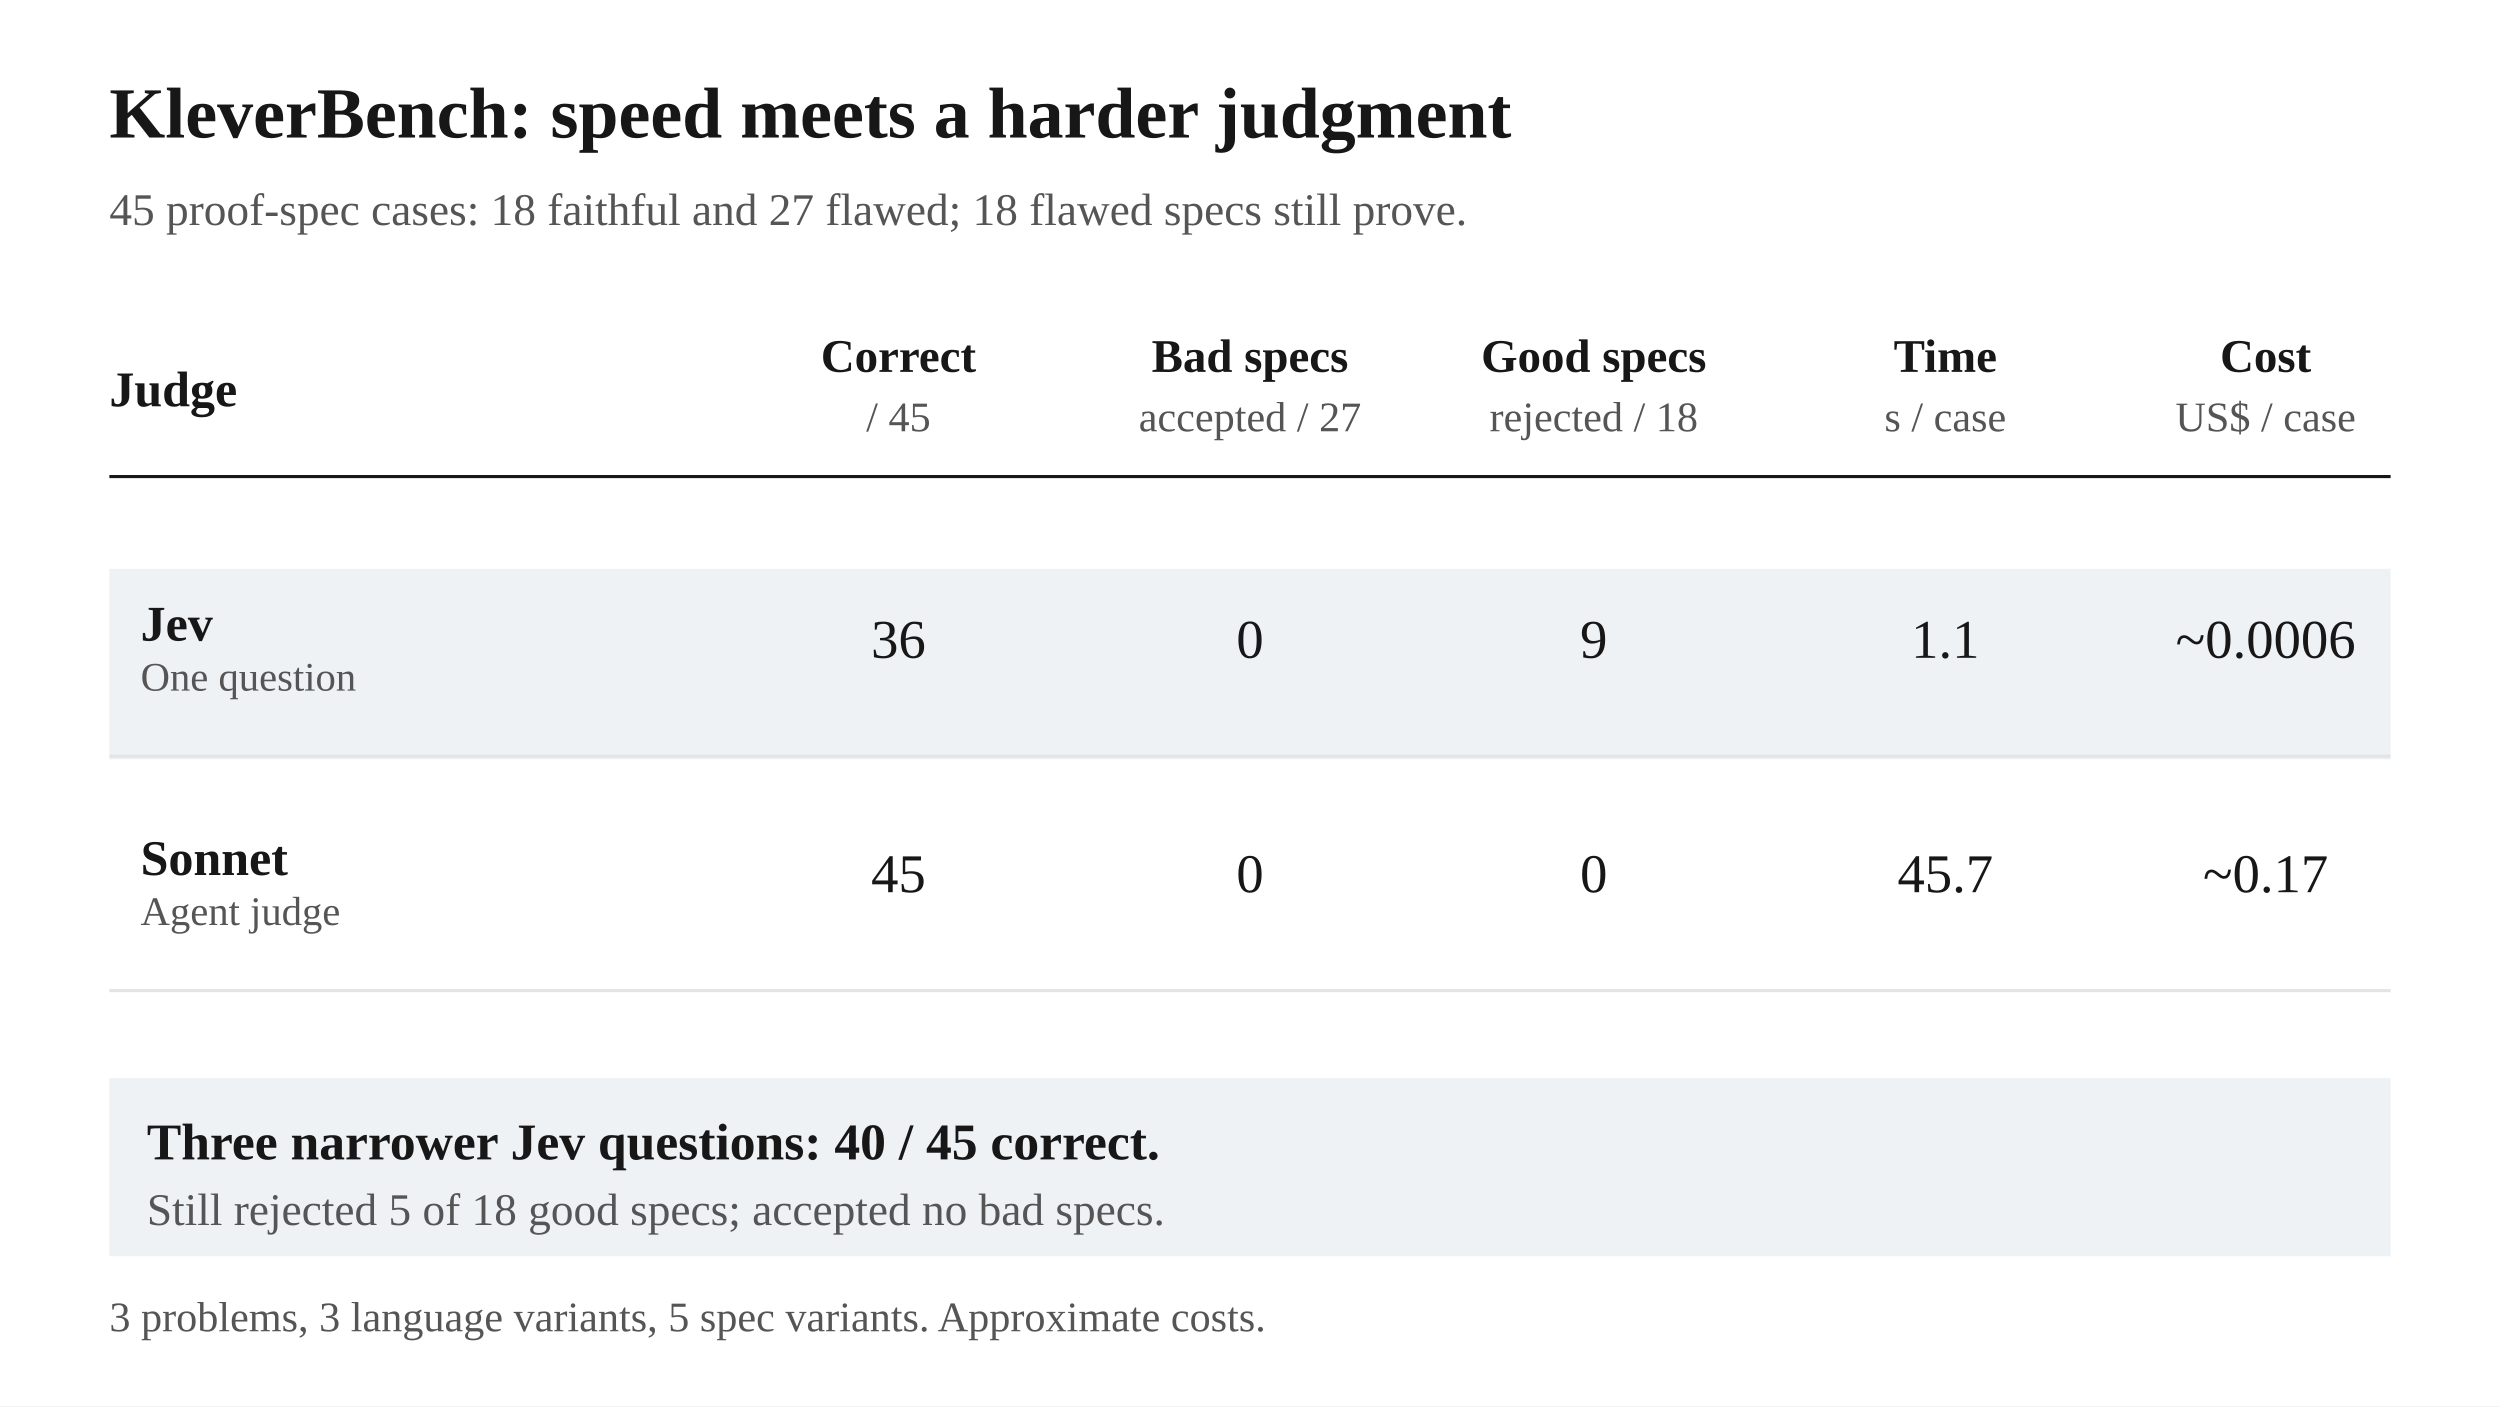
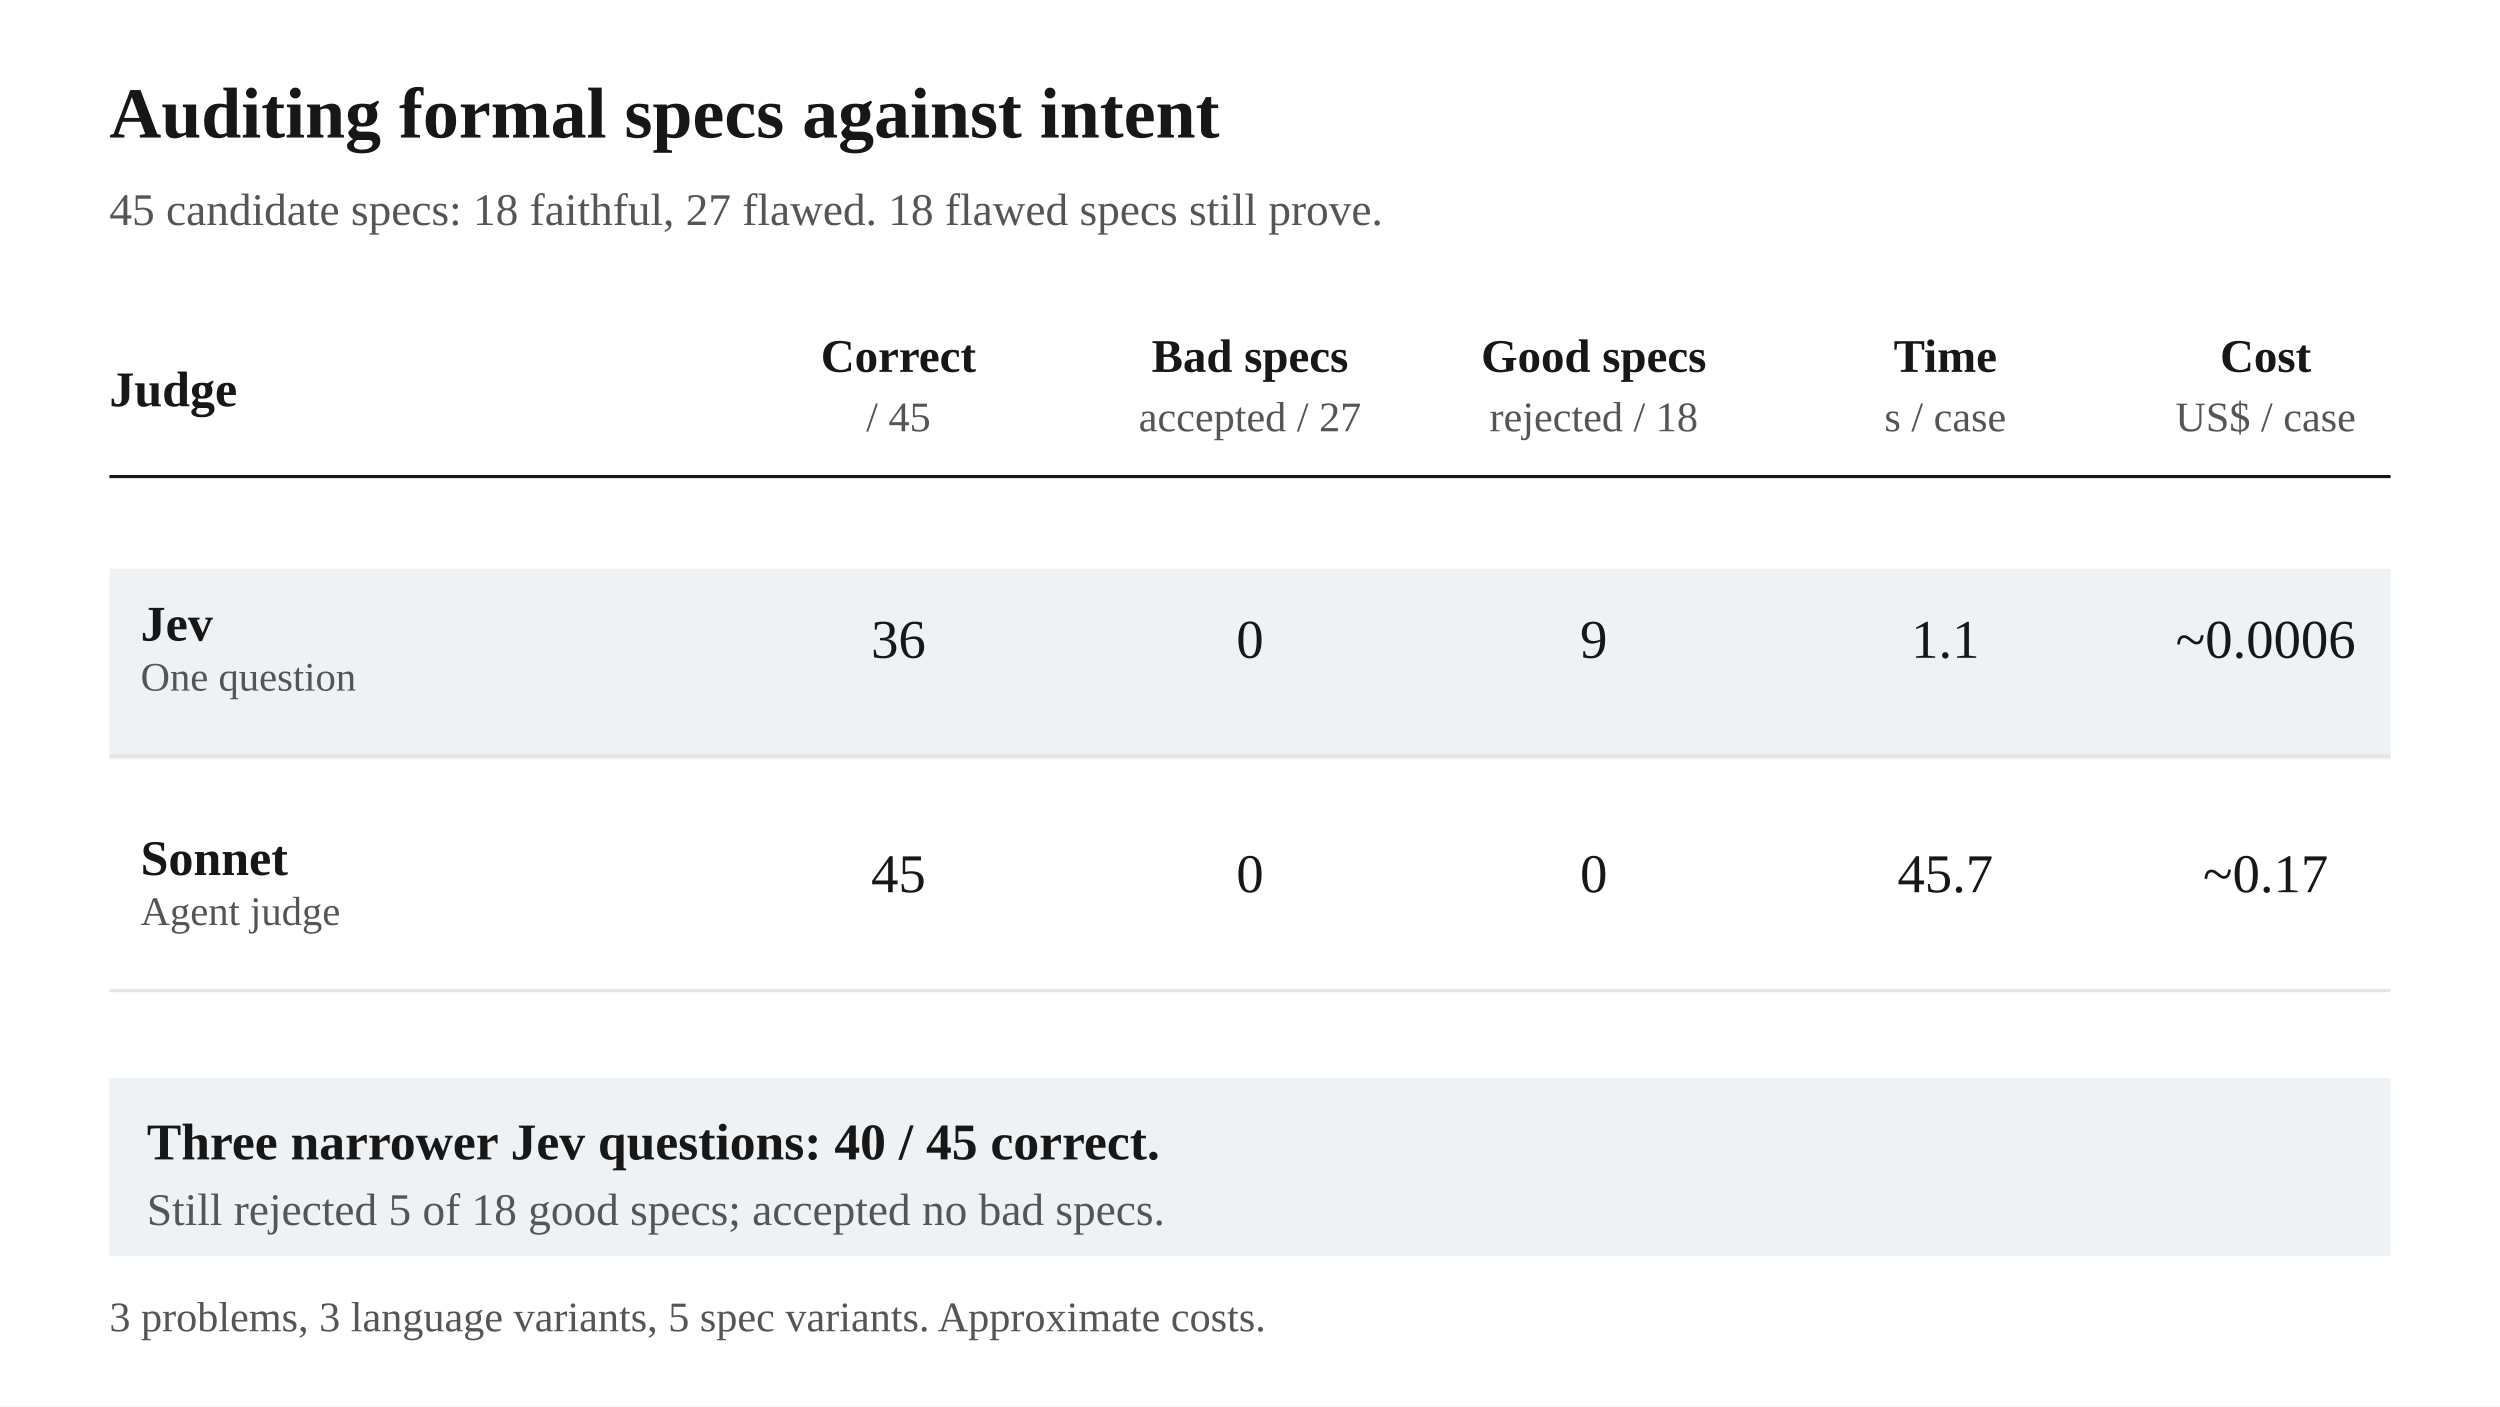
<svg xmlns="http://www.w3.org/2000/svg" width="1600" height="900" viewBox="0 0 1600 900" role="img" aria-labelledby="title desc">
  <defs>
    <marker id="arrow" viewBox="0 0 10 10" refX="9" refY="5" markerWidth="8" markerHeight="8" orient="auto-start-reverse">
      <path d="M0 0 L10 5 L0 10 z" fill="#29465c" />
    </marker>
  </defs>
  <rect width="1600" height="900" fill="white" />
  <g fill="#171717" font-family="Cambria, Georgia, Times New Roman, serif">
-     <text xml:space="preserve" x="70" y="88" font-size="46" font-weight="600">KleverBench: speed meets a harder judgment</text>
-     <text xml:space="preserve" x="70" y="144" font-size="29" fill="#555555">45 proof-spec cases: 18 faithful and 27 flawed; 18 flawed specs still prove.</text>
+     <text xml:space="preserve" x="70" y="88" font-size="46" font-weight="600">Auditing formal specs against intent</text>
+     <text xml:space="preserve" x="70" y="144" font-size="29" fill="#555555">45 candidate specs: 18 faithful, 27 flawed. 18 flawed specs still prove.</text>
    <text xml:space="preserve" x="70" y="260" font-size="32" font-weight="600">Judge</text>
    <text xml:space="preserve" x="575" y="238" font-size="30" text-anchor="middle" font-weight="600">Correct</text>
    <text xml:space="preserve" x="575" y="276" font-size="27" text-anchor="middle" fill="#555555">/ 45</text>
    <text xml:space="preserve" x="800" y="238" font-size="30" text-anchor="middle" font-weight="600">Bad specs</text>
    <text xml:space="preserve" x="800" y="276" font-size="27" text-anchor="middle" fill="#555555">accepted / 27</text>
    <text xml:space="preserve" x="1020" y="238" font-size="30" text-anchor="middle" font-weight="600">Good specs</text>
    <text xml:space="preserve" x="1020" y="276" font-size="27" text-anchor="middle" fill="#555555">rejected / 18</text>
    <text xml:space="preserve" x="1245" y="238" font-size="30" text-anchor="middle" font-weight="600">Time</text>
    <text xml:space="preserve" x="1245" y="276" font-size="27" text-anchor="middle" fill="#555555">s / case</text>
    <text xml:space="preserve" x="1450" y="238" font-size="30" text-anchor="middle" font-weight="600">Cost</text>
    <text xml:space="preserve" x="1450" y="276" font-size="27" text-anchor="middle" fill="#555555">US$ / case</text>
    <line x1="70" y1="305" x2="1530" y2="305" stroke="#171717" stroke-width="2" />
    <rect x="70" y="364" width="1460" height="122" fill="#eef2f5" />
    <text xml:space="preserve" x="90" y="410" font-size="32" font-weight="600">Jev</text>
    <text xml:space="preserve" x="90" y="442" font-size="26" fill="#555555">One question</text>
    <text xml:space="preserve" x="575" y="421" font-size="35" text-anchor="middle">36</text>
    <text xml:space="preserve" x="800" y="421" font-size="35" text-anchor="middle">0</text>
    <text xml:space="preserve" x="1020" y="421" font-size="35" text-anchor="middle">9</text>
    <text xml:space="preserve" x="1245" y="421" font-size="35" text-anchor="middle">1.1</text>
    <text xml:space="preserve" x="1450" y="421" font-size="35" text-anchor="middle">~0.0006</text>
    <line x1="70" y1="484" x2="1530" y2="484" stroke="#e4e4e4" stroke-width="2" />
    <text xml:space="preserve" x="90" y="560" font-size="32" font-weight="600">Sonnet</text>
    <text xml:space="preserve" x="90" y="592" font-size="26" fill="#555555">Agent judge</text>
    <text xml:space="preserve" x="575" y="571" font-size="35" text-anchor="middle">45</text>
    <text xml:space="preserve" x="800" y="571" font-size="35" text-anchor="middle">0</text>
    <text xml:space="preserve" x="1020" y="571" font-size="35" text-anchor="middle">0</text>
    <text xml:space="preserve" x="1245" y="571" font-size="35" text-anchor="middle">45.7</text>
    <text xml:space="preserve" x="1450" y="571" font-size="35" text-anchor="middle">~0.17</text>
    <line x1="70" y1="634" x2="1530" y2="634" stroke="#e4e4e4" stroke-width="2" />
    <rect x="70" y="690" width="1460" height="114" fill="#eef2f5" />
    <text xml:space="preserve" x="94" y="742" font-size="33" font-weight="600">Three narrower Jev questions: 40 / 45 correct.</text>
    <text xml:space="preserve" x="94" y="784" font-size="29" fill="#555555">Still rejected 5 of 18 good specs; accepted no bad specs.</text>
    <text xml:space="preserve" x="70" y="852" font-size="27" fill="#555555">3 problems, 3 language variants, 5 spec variants. Approximate costs.</text>
  </g>
</svg>
